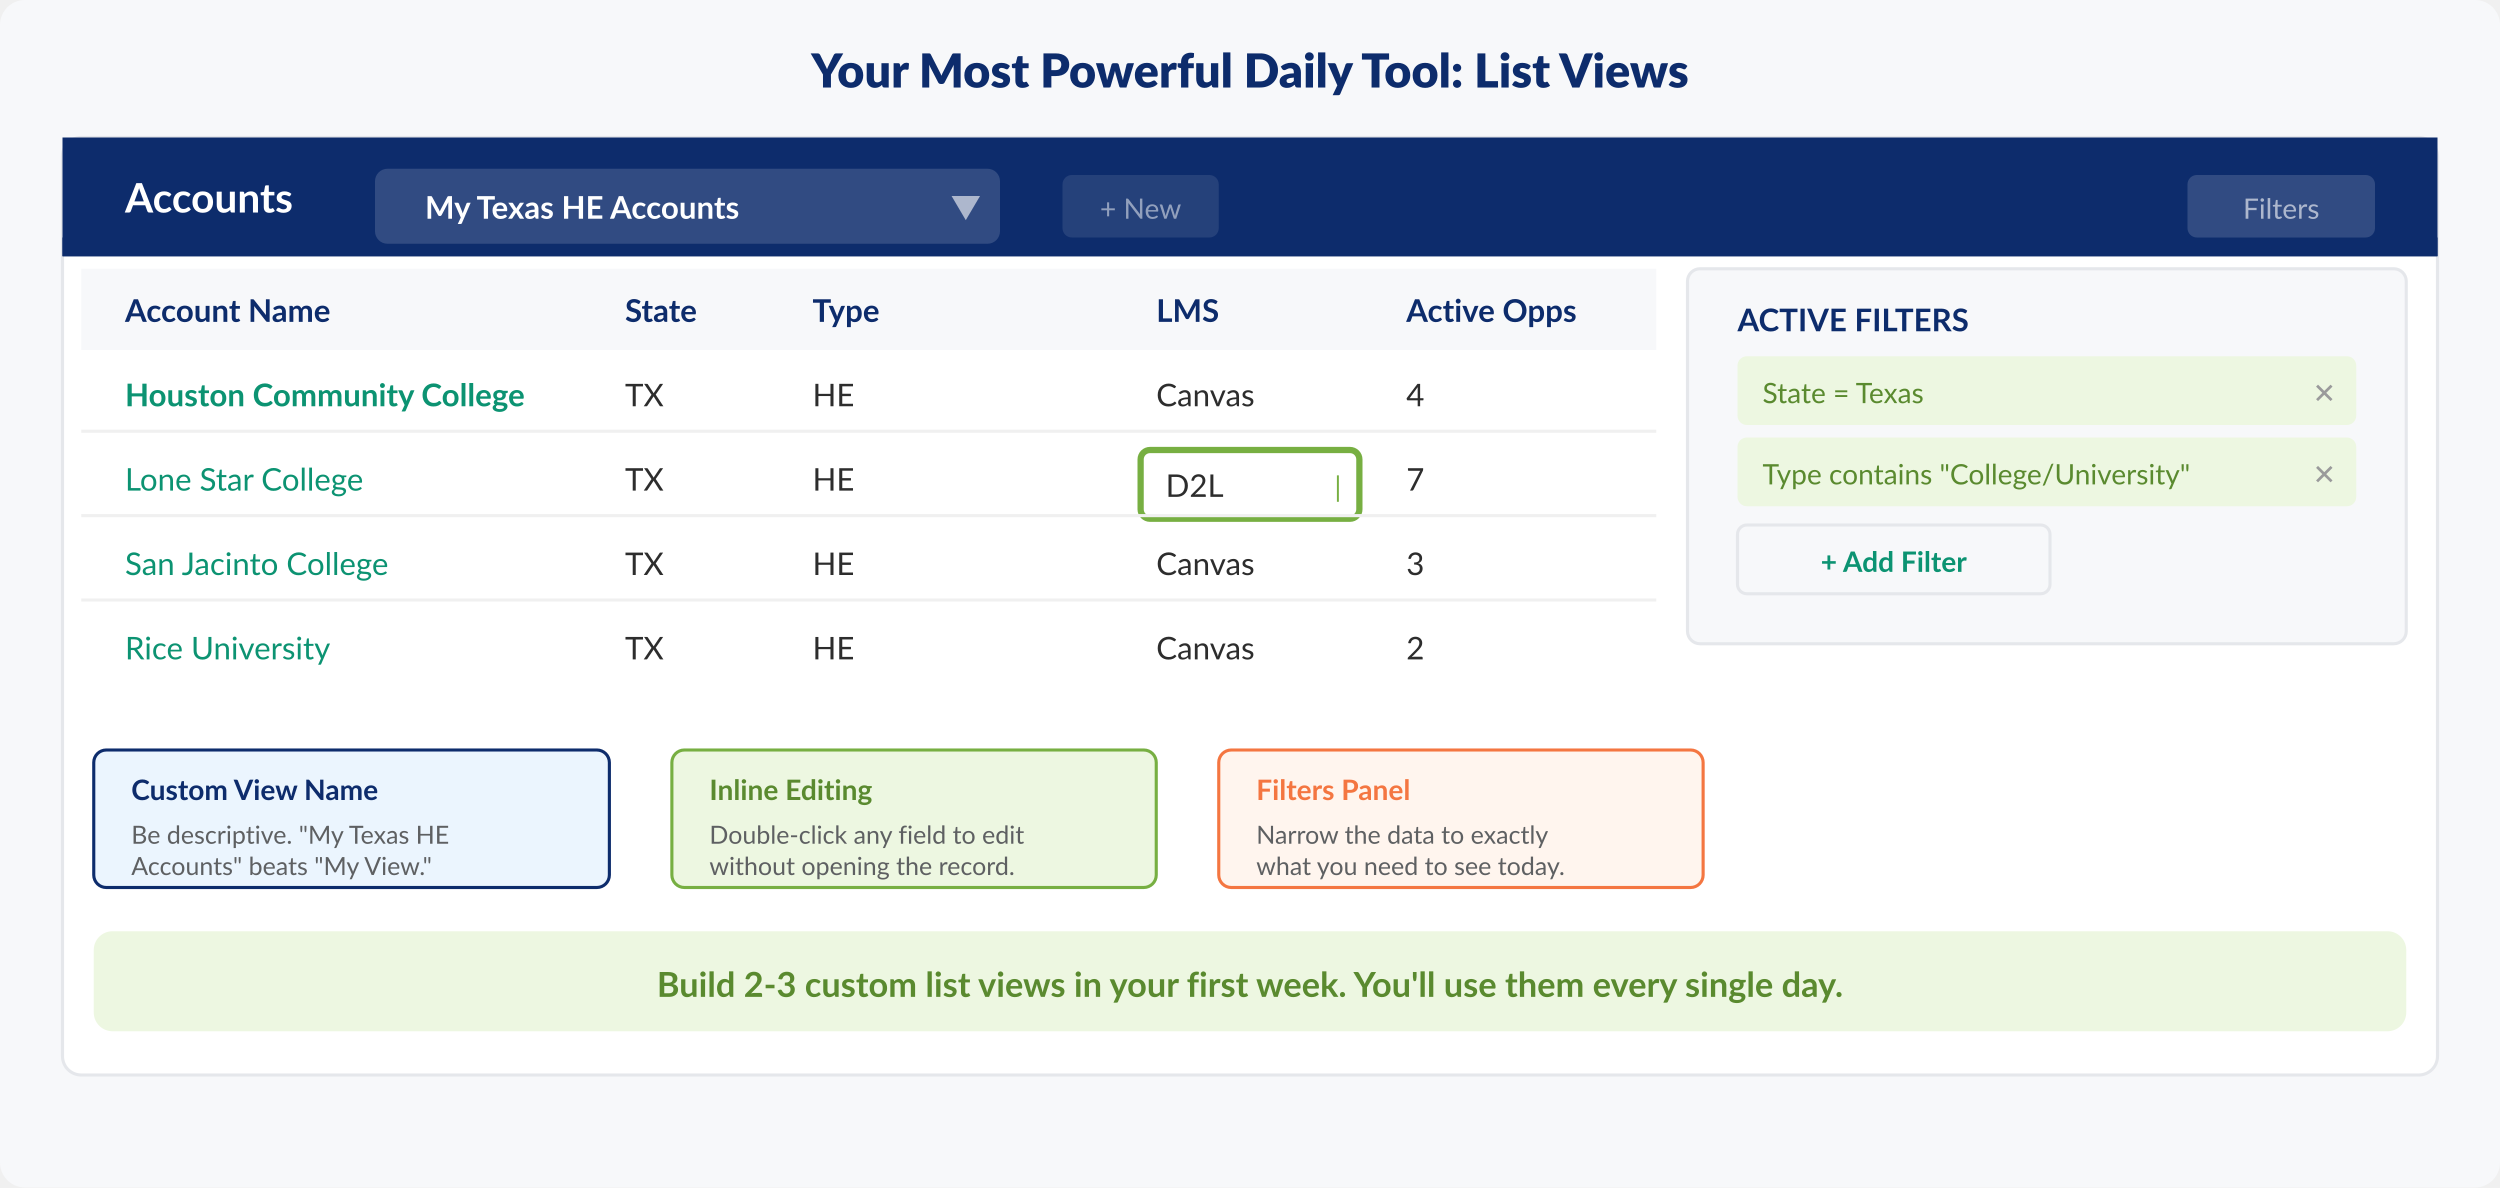
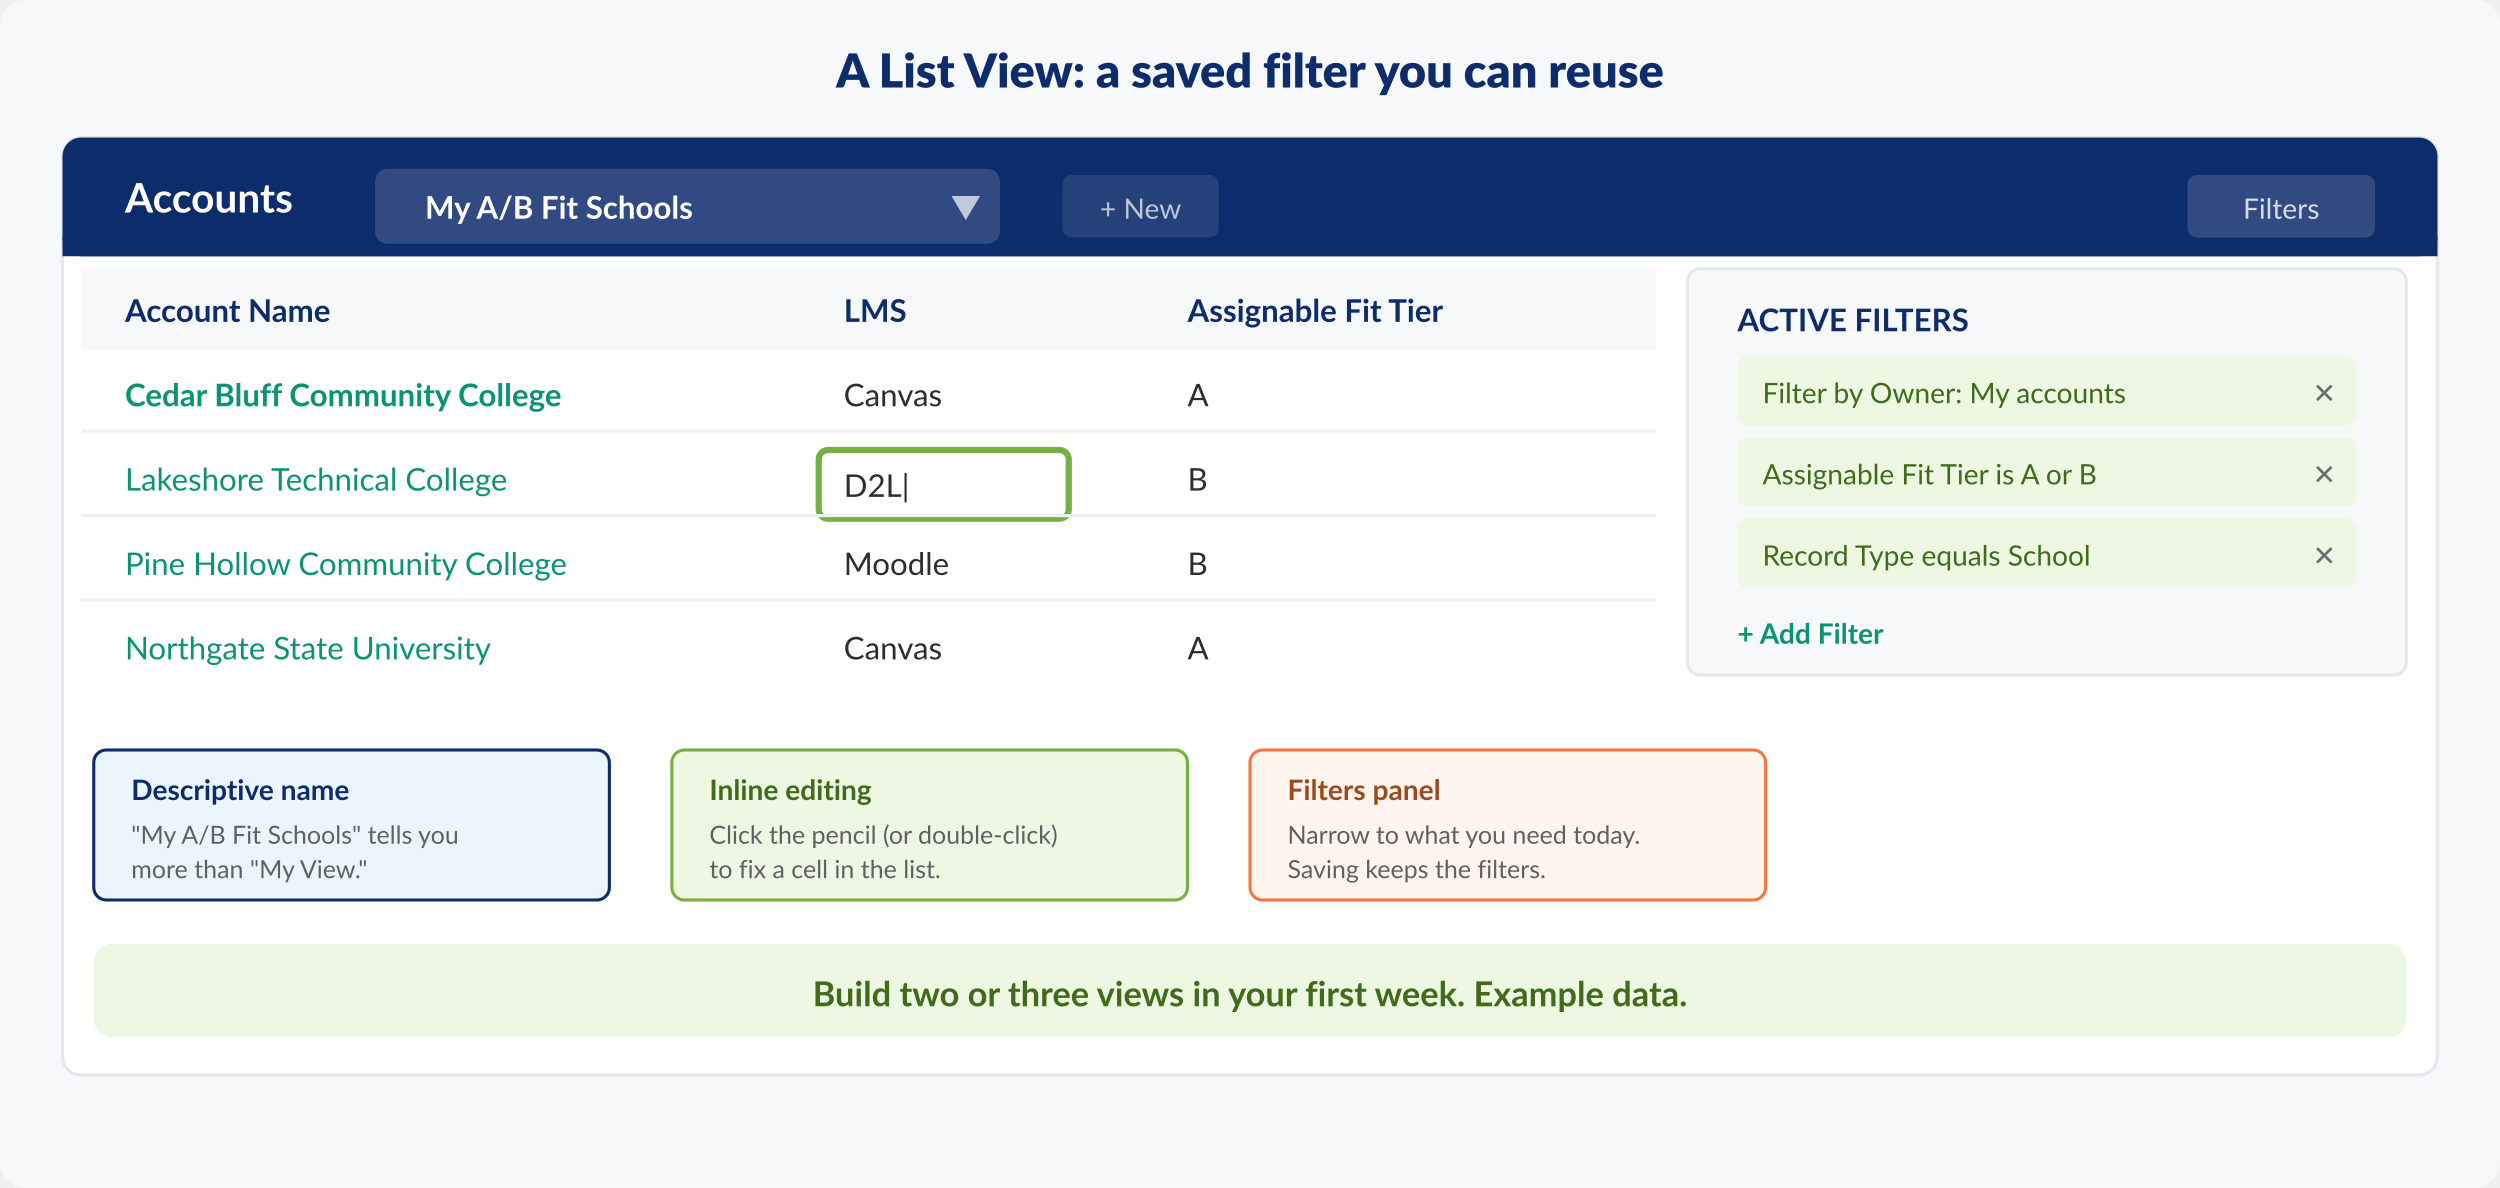
<svg xmlns="http://www.w3.org/2000/svg" viewBox="0 0 800 380" font-family="Lato, -apple-system, sans-serif">
  <rect width="800" height="380" fill="#F7F8FA" rx="8" />
-   <text x="400" y="28" fill="#0D2C6C" font-size="15" font-weight="900" text-anchor="middle">Your Most Powerful Daily Tool: List Views</text>
+   <text x="400" y="28" fill="#0D2C6C" font-size="15" font-weight="900" text-anchor="middle">A List View: a saved filter you can reuse</text>
  <rect x="20" y="44" width="760" height="300" fill="#fff" rx="6" stroke="#E5E7EB" stroke-width="1" />
-   <rect x="20" y="44" width="760" height="38" fill="#0D2C6C" rx="6 6 0 0" />
+   <rect x="20" y="44" width="760" height="38" fill="#0D2C6C" rx="6" />
  <rect x="20" y="76" width="760" height="6" fill="#0D2C6C" />
  <text x="40" y="68" fill="#fff" font-size="13" font-weight="700">Accounts</text>
  <rect x="120" y="54" width="200" height="24" rx="4" fill="rgba(255,255,255,0.15)" />
-   <text x="136" y="70" fill="#fff" font-size="10" font-weight="700">My Texas HE Accounts</text>
-   <text x="304" y="70" fill="rgba(255,255,255,0.6)" font-size="10">▼</text>
+   <text x="136" y="70" fill="#fff" font-size="10" font-weight="700">My A/B Fit Schools</text>
+   <text x="304" y="70" fill="rgba(255,255,255,0.7)" font-size="10">▼</text>
  <rect x="340" y="56" width="50" height="20" rx="3" fill="rgba(255,255,255,0.1)" />
-   <text x="365" y="70" fill="rgba(255,255,255,0.5)" font-size="9" text-anchor="middle">+ New</text>
+   <text x="365" y="70" fill="rgba(255,255,255,0.7)" font-size="9" text-anchor="middle">+ New</text>
  <rect x="700" y="56" width="60" height="20" rx="3" fill="rgba(255,255,255,0.15)" />
-   <text x="730" y="70" fill="rgba(255,255,255,0.6)" font-size="9" text-anchor="middle">Filters</text>
-   <rect x="540" y="86" width="230" height="120" fill="#F7F8FA" rx="4" stroke="#E5E7EB" stroke-width="1" />
+   <text x="730" y="70" fill="rgba(255,255,255,0.8)" font-size="9" text-anchor="middle">Filters</text>
+   <rect x="540" y="86" width="230" height="130" fill="#F7F8FA" rx="4" stroke="#E5E7EB" stroke-width="1" />
  <text x="556" y="106" fill="#0D2C6C" font-size="10" font-weight="700">ACTIVE FILTERS</text>
  <rect x="556" y="114" width="198" height="22" rx="3" fill="#EDF7E1" />
-   <text x="564" y="129" fill="#5a8a2f" font-size="9">State = Texas</text>
-   <text x="740" y="129" fill="#9A9A9B" font-size="9">✕</text>
+   <text x="564" y="129" fill="#3F6B1B" font-size="9">Filter by Owner: My accounts</text>
+   <text x="740" y="129" fill="#6B6D6F" font-size="9">✕</text>
  <rect x="556" y="140" width="198" height="22" rx="3" fill="#EDF7E1" />
-   <text x="564" y="155" fill="#5a8a2f" font-size="9">Type contains "College/University"</text>
-   <text x="740" y="155" fill="#9A9A9B" font-size="9">✕</text>
-   <rect x="556" y="168" width="100" height="22" rx="3" fill="#F7F8FA" stroke="#E5E7EB" stroke-width="1" />
-   <text x="606" y="183" fill="#0C9372" font-size="9" font-weight="700" text-anchor="middle">+ Add Filter</text>
+   <text x="564" y="155" fill="#3F6B1B" font-size="9">Assignable Fit Tier is A or B</text>
+   <text x="740" y="155" fill="#6B6D6F" font-size="9">✕</text>
+   <rect x="556" y="166" width="198" height="22" rx="3" fill="#EDF7E1" />
+   <text x="564" y="181" fill="#3F6B1B" font-size="9">Record Type equals School</text>
+   <text x="740" y="181" fill="#6B6D6F" font-size="9">✕</text>
+   <text x="556" y="206" fill="#0C9372" font-size="9" font-weight="700">+ Add Filter</text>
  <rect x="26" y="86" width="504" height="26" fill="#F7F8FA" />
  <text x="40" y="103" fill="#0D2C6C" font-size="10" font-weight="700">Account Name</text>
-   <text x="200" y="103" fill="#0D2C6C" font-size="10" font-weight="700">State</text>
-   <text x="260" y="103" fill="#0D2C6C" font-size="10" font-weight="700">Type</text>
-   <text x="370" y="103" fill="#0D2C6C" font-size="10" font-weight="700">LMS</text>
-   <text x="450" y="103" fill="#0D2C6C" font-size="10" font-weight="700">Active Opps</text>
-   <text x="40" y="130" fill="#0C9372" font-size="10" font-weight="700">Houston Community College</text>
-   <text x="200" y="130" fill="#2d2d2d" font-size="10">TX</text>
-   <text x="260" y="130" fill="#2d2d2d" font-size="10">HE</text>
-   <text x="370" y="130" fill="#2d2d2d" font-size="10">Canvas</text>
-   <text x="450" y="130" fill="#2d2d2d" font-size="10">4</text>
+   <text x="270" y="103" fill="#0D2C6C" font-size="10" font-weight="700">LMS</text>
+   <text x="380" y="103" fill="#0D2C6C" font-size="10" font-weight="700">Assignable Fit Tier</text>
+   <text x="40" y="130" fill="#0C9372" font-size="10" font-weight="700">Cedar Bluff Community College</text>
+   <text x="270" y="130" fill="#2d2d2d" font-size="10">Canvas</text>
+   <text x="380" y="130" fill="#2d2d2d" font-size="10">A</text>
  <line x1="26" y1="138" x2="530" y2="138" stroke="#F0F0F0" stroke-width="1" />
-   <text x="40" y="157" fill="#0C9372" font-size="10">Lone Star College</text>
-   <text x="200" y="157" fill="#2d2d2d" font-size="10">TX</text>
-   <text x="260" y="157" fill="#2d2d2d" font-size="10">HE</text>
-   <rect x="365" y="144" width="70" height="22" rx="3" fill="#fff" stroke="#77AF42" stroke-width="2" />
-   <text x="373" y="159" fill="#2d2d2d" font-size="10">D2L</text>
-   <text x="427" y="159" fill="#77AF42" font-size="9">|</text>
-   <text x="450" y="157" fill="#2d2d2d" font-size="10">7</text>
+   <text x="40" y="157" fill="#0C9372" font-size="10">Lakeshore Technical College</text>
+   <rect x="262" y="144" width="80" height="22" rx="3" fill="#fff" stroke="#77AF42" stroke-width="2" />
+   <text x="270" y="159" fill="#2d2d2d" font-size="10">D2L|</text>
+   <text x="380" y="157" fill="#2d2d2d" font-size="10">B</text>
  <line x1="26" y1="165" x2="530" y2="165" stroke="#F0F0F0" stroke-width="1" />
-   <text x="40" y="184" fill="#0C9372" font-size="10">San Jacinto College</text>
-   <text x="200" y="184" fill="#2d2d2d" font-size="10">TX</text>
-   <text x="260" y="184" fill="#2d2d2d" font-size="10">HE</text>
-   <text x="370" y="184" fill="#2d2d2d" font-size="10">Canvas</text>
-   <text x="450" y="184" fill="#2d2d2d" font-size="10">3</text>
+   <text x="40" y="184" fill="#0C9372" font-size="10">Pine Hollow Community College</text>
+   <text x="270" y="184" fill="#2d2d2d" font-size="10">Moodle</text>
+   <text x="380" y="184" fill="#2d2d2d" font-size="10">B</text>
  <line x1="26" y1="192" x2="530" y2="192" stroke="#F0F0F0" stroke-width="1" />
-   <text x="40" y="211" fill="#0C9372" font-size="10">Rice University</text>
-   <text x="200" y="211" fill="#2d2d2d" font-size="10">TX</text>
-   <text x="260" y="211" fill="#2d2d2d" font-size="10">HE</text>
-   <text x="370" y="211" fill="#2d2d2d" font-size="10">Canvas</text>
-   <text x="450" y="211" fill="#2d2d2d" font-size="10">2</text>
-   <rect x="30" y="240" width="165" height="44" rx="4" fill="#EBF5FE" stroke="#0D2C6C" stroke-width="1" />
-   <text x="42" y="256" fill="#0D2C6C" font-size="9" font-weight="700">Custom View Name</text>
-   <text x="42" y="270" fill="#5E6062" font-size="8">Be descriptive. "My Texas HE</text>
-   <text x="42" y="280" fill="#5E6062" font-size="8">Accounts" beats "My View."</text>
-   <rect x="215" y="240" width="155" height="44" rx="4" fill="#EDF7E1" stroke="#77AF42" stroke-width="1" />
-   <text x="227" y="256" fill="#5a8a2f" font-size="9" font-weight="700">Inline Editing</text>
-   <text x="227" y="270" fill="#5E6062" font-size="8">Double-click any field to edit</text>
-   <text x="227" y="280" fill="#5E6062" font-size="8">without opening the record.</text>
-   <rect x="390" y="240" width="155" height="44" rx="4" fill="#FFF5EE" stroke="#F47641" stroke-width="1" />
-   <text x="402" y="256" fill="#F47641" font-size="9" font-weight="700">Filters Panel</text>
-   <text x="402" y="270" fill="#5E6062" font-size="8">Narrow the data to exactly</text>
-   <text x="402" y="280" fill="#5E6062" font-size="8">what you need to see today.</text>
-   <rect x="30" y="298" width="740" height="32" rx="6" fill="#EDF7E1" />
-   <text x="400" y="319" fill="#5a8a2f" font-size="11" font-weight="700" text-anchor="middle">Build 2-3 custom list views in your first week. You'll use them every single day.</text>
+   <text x="40" y="211" fill="#0C9372" font-size="10">Northgate State University</text>
+   <text x="270" y="211" fill="#2d2d2d" font-size="10">Canvas</text>
+   <text x="380" y="211" fill="#2d2d2d" font-size="10">A</text>
+   <rect x="30" y="240" width="165" height="48" rx="4" fill="#EBF5FE" stroke="#0D2C6C" stroke-width="1" />
+   <text x="42" y="256" fill="#0D2C6C" font-size="9" font-weight="700">Descriptive name</text>
+   <text x="42" y="270" fill="#5E6062" font-size="8">"My A/B Fit Schools" tells you</text>
+   <text x="42" y="281" fill="#5E6062" font-size="8">more than "My View."</text>
+   <rect x="215" y="240" width="165" height="48" rx="4" fill="#EDF7E1" stroke="#77AF42" stroke-width="1" />
+   <text x="227" y="256" fill="#3F6B1B" font-size="9" font-weight="700">Inline editing</text>
+   <text x="227" y="270" fill="#5E6062" font-size="8">Click the pencil (or double-click)</text>
+   <text x="227" y="281" fill="#5E6062" font-size="8">to fix a cell in the list.</text>
+   <rect x="400" y="240" width="165" height="48" rx="4" fill="#FFF5EE" stroke="#F47641" stroke-width="1" />
+   <text x="412" y="256" fill="#9A4A1E" font-size="9" font-weight="700">Filters panel</text>
+   <text x="412" y="270" fill="#5E6062" font-size="8">Narrow to what you need today.</text>
+   <text x="412" y="281" fill="#5E6062" font-size="8">Saving keeps the filters.</text>
+   <rect x="30" y="302" width="740" height="30" rx="6" fill="#EDF7E1" />
+   <text x="400" y="322" fill="#3F6B1B" font-size="11" font-weight="700" text-anchor="middle">Build two or three views in your first week. Example data.</text>
</svg>
